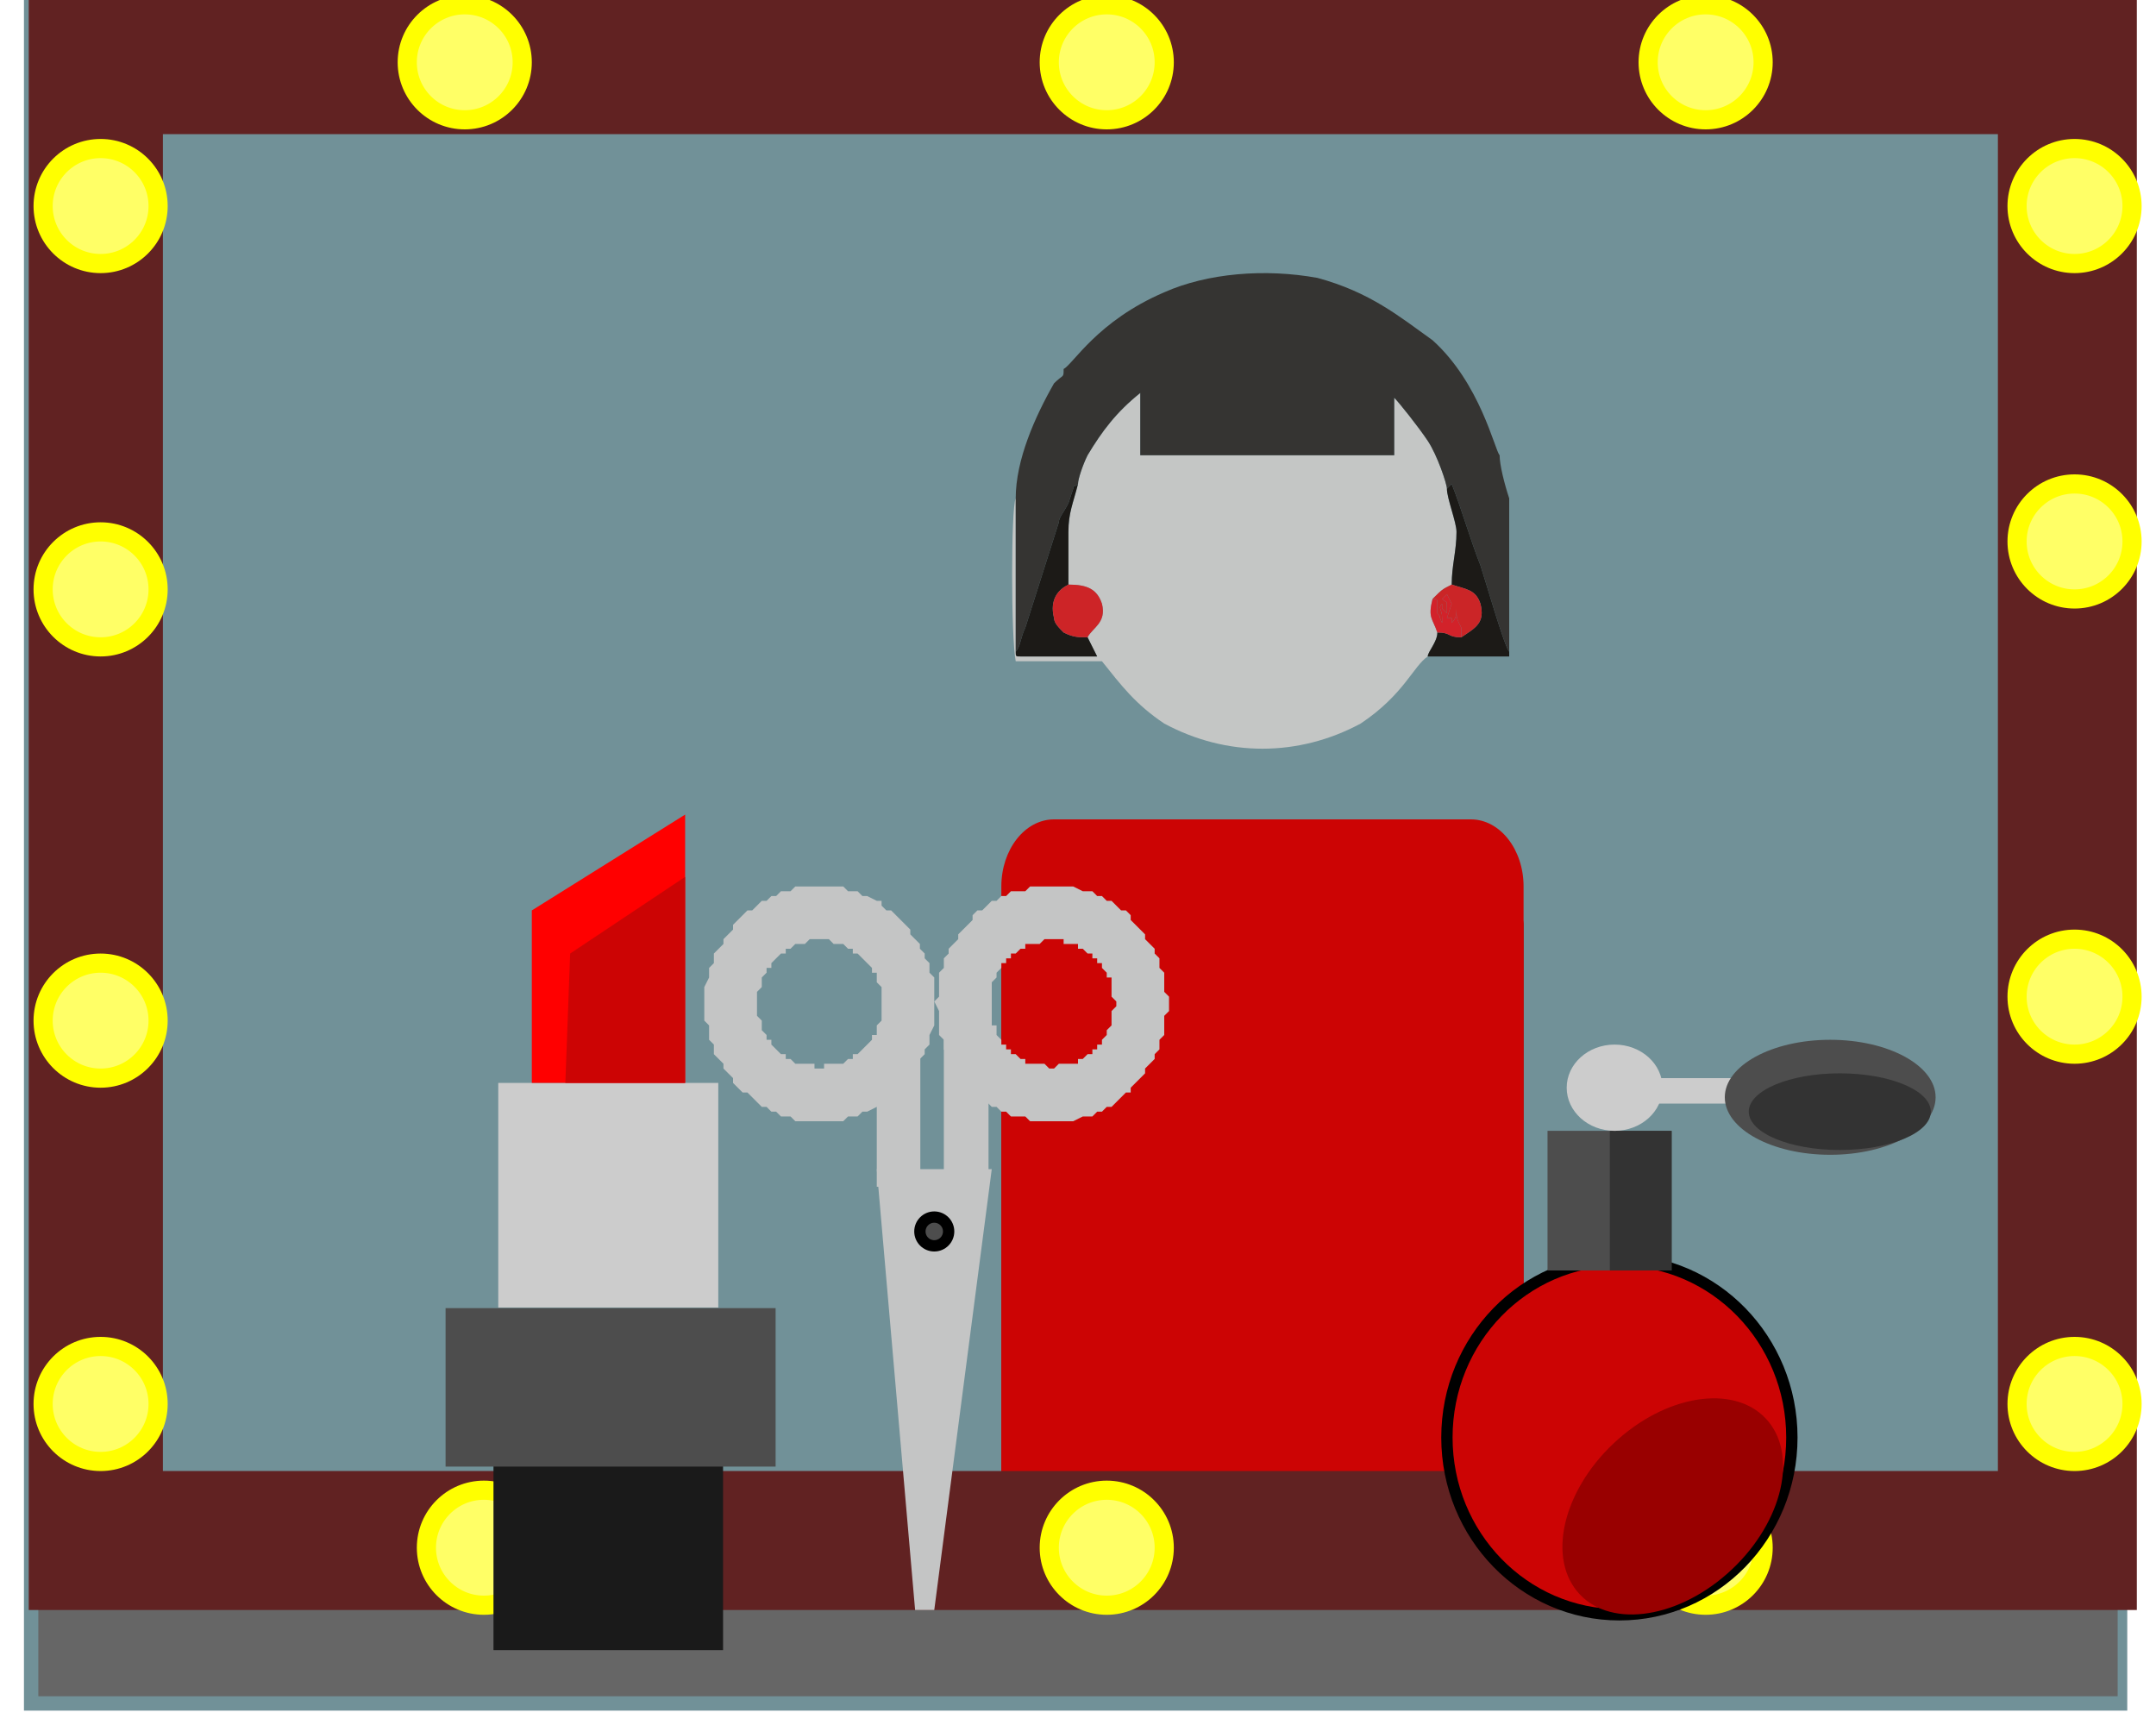
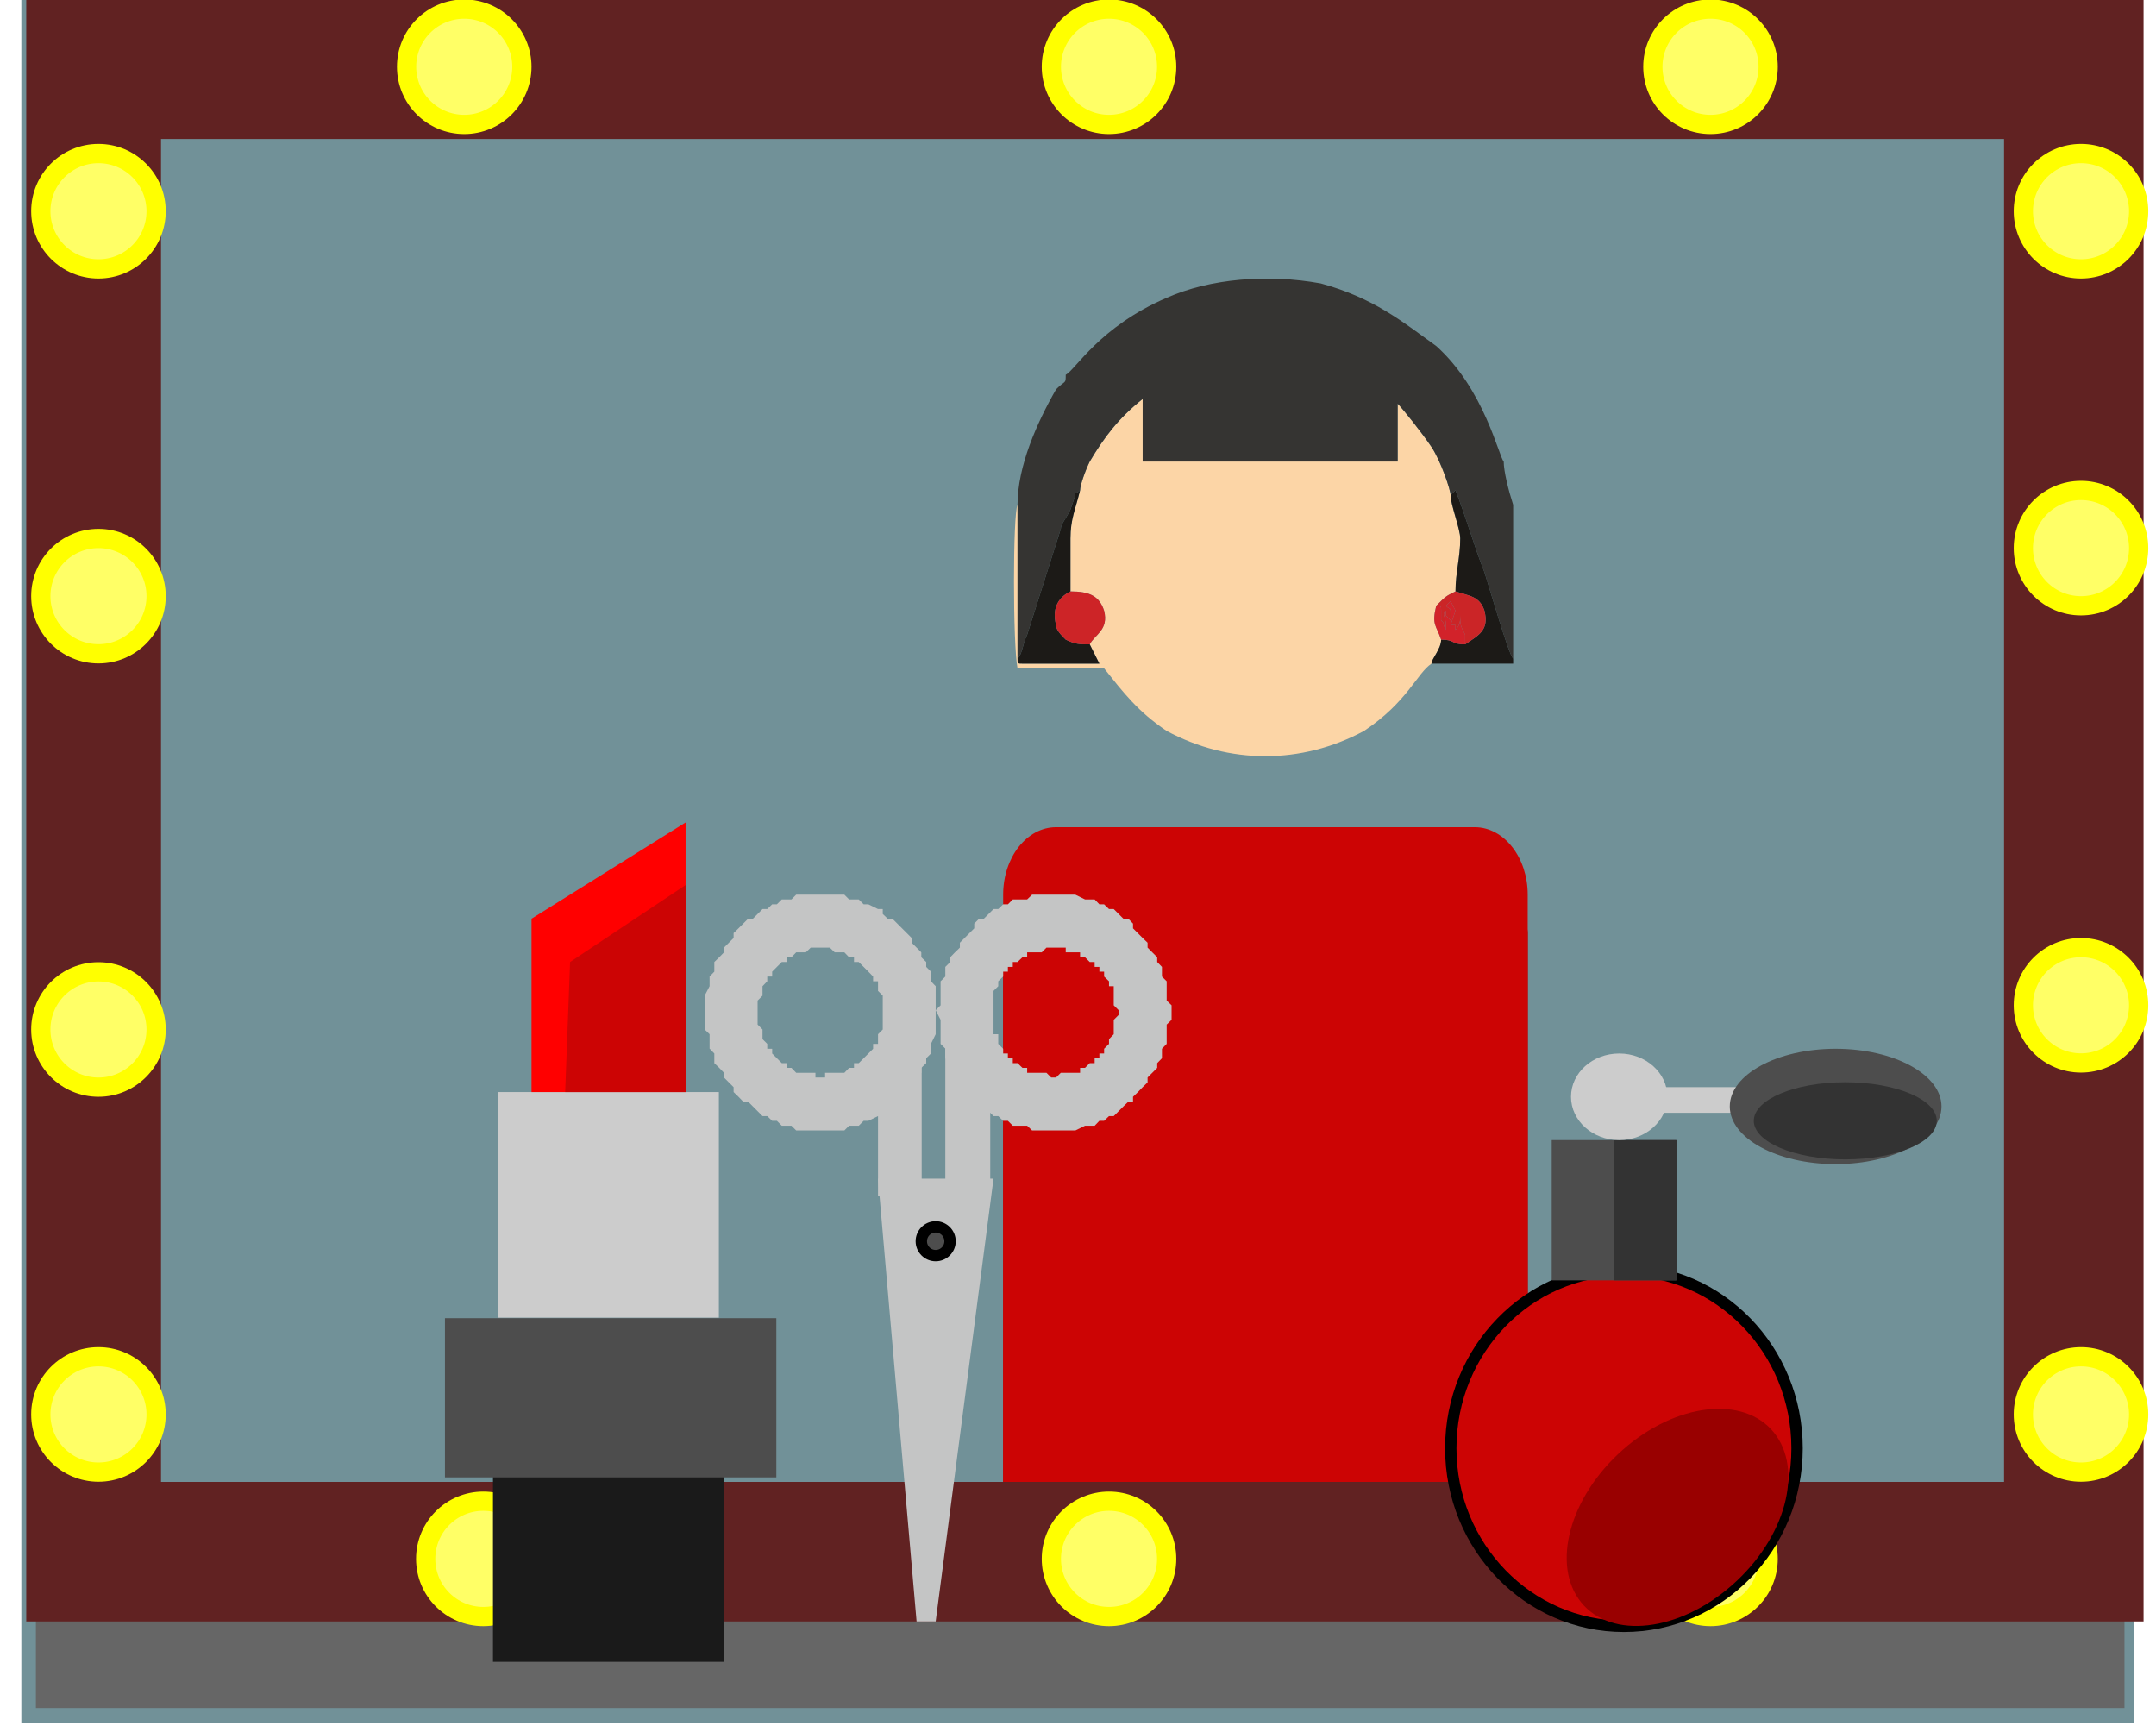
- <svg xmlns="http://www.w3.org/2000/svg" width="450" height="360" viewBox="0 0 450 360" shape-rendering="geometricPrecision" text-rendering="geometricPrecision" image-rendering="optimizeQuality" fill-rule="evenodd" clip-rule="evenodd">
+ <svg xmlns="http://www.w3.org/2000/svg" xml:space="preserve" width="118.533mm" height="94.827mm" version="1.1" style="shape-rendering:geometricPrecision; text-rendering:geometricPrecision; image-rendering:optimizeQuality; fill-rule:evenodd; clip-rule:evenodd" viewBox="0 0 11853 9483">
  <defs>
-     <style>.str0{stroke:#ff0;stroke-width:3.999}.str1{stroke:#000;stroke-width:2.362}.fil6{fill:#1a1a1a}.fil17{fill:#1c1a17}.fil14,.fil12{fill:#333}.fil16{fill:#353432}.fil7{fill:#4d4d4d}.fil1{fill:#666}.fil0{fill:#719198}.fil2,.fil11{fill:#900}.fil21{fill:#c4c5c5}.fil15{fill:#c4c6c5}.fil19{fill:#cb2527}.fil3{fill:#cc0404}.fil13,.fil8{fill:#CCC}.fil18{fill:#cd2427}.fil20{fill:#d2222a}.fil9{fill:red}.fil5{fill:#FF6}.fil4{fill:#612222}.fil4,.fil10{fill-rule:nonzero}.fil10{fill:#c4c5c5}</style>
+     <style type="text/css">
+    
+     .str0 {stroke:yellow;stroke-width:105.81}
+     .str1 {stroke:black;stroke-width:62.5}
+     .fil12 {fill:#FCD5A6}
+     .fil6 {fill:#1A1A1A}
+     .fil14 {fill:#1C1A17}
+     .fil11 {fill:#333333}
+     .fil13 {fill:#353432}
+     .fil7 {fill:#4D4D4D}
+     .fil1 {fill:#666666}
+     .fil0 {fill:#719198}
+     .fil2 {fill:#990000}
+     .fil18 {fill:#C4C5C5}
+     .fil16 {fill:#CB2527}
+     .fil3 {fill:#CC0404}
+     .fil8 {fill:#CCCCCC}
+     .fil15 {fill:#CD2427}
+     .fil17 {fill:#D2222A}
+     .fil9 {fill:red}
+     .fil5 {fill:#FFFF66}
+     .fil4 {fill:#612222;fill-rule:nonzero}
+     .fil10 {fill:#C4C5C5;fill-rule:nonzero}
+    
+   </style>
  </defs>
  <g id="Слой_x0020_1">
-     <path class="fil0" d="M5-1h439v358H5z" />
-     <path class="fil1" d="M8 329h433.998v25H8z" />
-     <rect class="fil2" x="209" y="191" width="109" height="125" rx="1" ry="2" />
-     <rect class="fil3" x="209" y="171" width="109" height="158" rx="11" ry="14" />
-     <path class="fil4" d="M431 28H20V-1h411l15 15-15 14zm0-29h15v15L431-1zm-14 322V14h29v307l-15 15-14-15zm29 0v15h-15l15-15zM20 307h411v29H20L6 321l14-14zm0 29H6v-15l14 15zM34 14v307H6V14L20-1l14 15zM6 14V-1h14L6 14z" />
-     <circle class="fil5 str0" cx="21" cy="43" r="12" />
-     <circle class="fil5 str0" cx="21" cy="293" r="12" />
-     <circle class="fil5 str0" cx="21" cy="123" r="12" />
-     <circle class="fil5 str0" cx="21" cy="213" r="12" />
-     <circle class="fil5 str0" cx="117" cy="323" r="12" />
-     <circle class="fil5 str0" cx="433" cy="43" r="12" />
-     <circle class="fil5 str0" cx="433" cy="113" r="12" />
-     <circle class="fil5 str0" cx="433" cy="208" r="12" />
-     <circle class="fil5 str0" cx="433" cy="293" r="12" />
-     <circle class="fil5 str0" cx="356" cy="323" r="12" />
-     <circle class="fil5 str0" cx="231" cy="323" r="12" />
-     <circle class="fil5 str0" cx="97" cy="13" r="12" />
-     <circle class="fil5 str0" cx="231" cy="13" r="12" />
-     <circle class="fil5 str0" cx="356" cy="13" r="12" />
-     <circle class="fil5 str0" cx="101" cy="323" r="12" />
-     <path class="fil6" d="M103 285h47.917v59.375H103z" />
-     <path class="fil7" d="M93 273h68.886v33.072H93z" />
-     <path class="fil8" d="M104 226h45.92v46.876H104z" />
-     <path class="fil9" d="M111 190l32-20v56h-32z" />
-     <path class="fil3" d="M119 199l24-16v43h-25z" />
-     <path class="fil10" d="M244 209h-11l-1-1v-4h-1v-1l-1-1v-1h-1v-1h-1v-1h-1l-1-1h-1v-1h-3v-1h-2v-11h4l2 1h2l1 1h1l1 1h1l1 1 1 1h1l1 1v1l1 1 1 1 1 1v1l1 1 1 1v1l1 1v2l1 1v4l1 1v1zm-24 25v-11l1-1h4v-1h1l1-1h1v-1h1v-1h1v-1l1-1v-1l1-1v-3l1-1v-1h11v2l-1 1v4l-1 1v2l-1 1v1l-1 1-1 1v1l-1 1-1 1-1 1v1h-1l-1 1-1 1-1 1h-1l-1 1h-1l-1 1h-2l-2 1h-4zm-25-25h12v5h1v2l1 1v1h1v1h1v1h1l1 1h1v1h4l1 1h1v11h-5l-1-1h-3l-1-1h-1l-1-1h-1l-1-1-1-1-1-1h-1v-1l-1-1-1-1-1-1v-1l-1-1-1-1v-1l-1-1v-2l-1-1v-5l-1-2zm25-24v11h-2l-1 1h-3v1h-1l-1 1h-1v1h-1v1h-1v1l-1 1v1l-1 1v4h-12l1-1v-5l1-1v-2l1-1v-1l1-1 1-1v-1l1-1 1-1 1-1v-1l1-1h1l1-1 1-1h1l1-1h1l1-1h3l1-1h5z" />
-     <ellipse class="fil3 str1" cx="338" cy="300" rx="36" ry="37" />
-     <ellipse class="fil11" transform="matrix(.32823 -.28935 .2773 .3425 349.135 314.38)" rx="61" ry="41" />
-     <path class="fil7" d="M323 236h25.854v29.14H323z" />
-     <path class="fil12" d="M336 236h12.926v29.14H336z" />
-     <ellipse class="fil13" cx="337" cy="227" rx="10" ry="9" />
-     <path class="fil13" d="M343 225h19.553v5.318H343z" />
-     <ellipse class="fil7" cx="382" cy="229" rx="22" ry="12" />
-     <ellipse class="fil14" cx="384" cy="232" rx="19" ry="8" />
-     <path class="fil15" d="M225 101c-1 4-2 6-2 10v11c4 0 6 1 7 4 1 4-2 5-3 7l2 4h-16c-1 0-1 0-1-1v-32c-1 2-1 29 0 34h18c4 5 7 9 13 13 13 7 28 7 41 0 9-6 11-12 14-14 0-1 2-3 2-5-1-3-2-3-1-7 2-2 2-2 4-3 0-4 1-7 1-11 0-2-2-7-2-9 0-1-2-7-4-10s-6-8-7-9v12h-53V82c-5 4-8 8-11 13-1 2-2 5-2 6z" />
-     <path class="fil16" d="M222 77c0 2 0 1-2 3-4 7-8 16-8 24v32c1-1 1-3 2-5l7-22c0-1 1-2 2-4l1-3c0-1 0 0 1-1 0-1 1-4 2-6 3-5 6-9 11-13v13h53V83c1 1 5 6 7 9s4 9 4 10l1-1c2 5 4 12 6 17 1 3 5 17 6 18v-21-11c-1-3-2-7-2-9-1-1-4-15-14-24-7-5-13-10-24-13-11-2-23-1-32 3-14 6-19 15-21 16z" />
-     <path class="fil17" d="M212 136c0 1 0 1 1 1h16l-2-4c-2 0-3 0-5-1-1-1-2-2-2-3-1-4 1-6 3-7v-11c0-4 1-6 2-10-1 1-1 0-1 1l-1 3c-1 2-2 3-2 4l-7 22c-1 2-1 4-2 5zM302 102c0 2 2 7 2 9 0 4-1 7-1 11 3 1 5 1 6 4 1 4-1 5-4 7-3 0-2-1-5-1 0 2-2 4-2 5h17v-1c-1-1-5-15-6-18-2-5-4-12-6-17l-1 1z" />
-     <path class="fil18" d="M227 133c1-2 4-3 3-7-1-3-3-4-7-4-2 1-4 3-3 7 0 1 1 2 2 3 2 1 3 1 5 1z" />
-     <path class="fil19" d="M299 125c1 0 1 0 1 1v2c1 1 0 0 1 2v-1c0-2-1-2 0-3v1l1 1v-1c0-2 0-1-1-2l1-1 1 2-1 3h1v1c1-1 1-2 1-3 0 2 0 2 1 4v2c3-2 5-3 4-7-1-3-3-3-6-4-2 1-2 1-4 3z" />
-     <path class="fil20" d="M300 132c3 0 2 1 5 1v-1-1c-1-2-1-2-1-4 0 1 0 2-1 3v-1h-1l1-3-1-2-1 1c1 1 1 0 1 2v1l-1-1v-1c-1 1 0 1 0 3v1c-1-2 0-1-1-2v-2c0-1 0-1-1-1-1 4 0 4 1 7z" />
-     <path class="fil21" d="M183 244h24l-12 92h-4z" />
-     <path class="fil21" d="M197 216h9.326v31.745H197zM183 218h9.088v29.668H183z" />
-     <path class="fil10" d="M195 209h-11v-3l-1-1v-2h-1v-1l-1-1-1-1-1-1h-1v-1h-1l-1-1h-2l-1-1h-2v-11h5l1 1h2l1 1h1l2 1h1v1l1 1h1l1 1 1 1 1 1 1 1v1l1 1 1 1v1l1 1v1l1 1v2l1 1v5zm-24 25v-11h1v-1h4l1-1h1v-1h1l1-1 1-1 1-1v-1h1v-2l1-1v-4h11v5l-1 2v2l-1 1v1l-1 1v1l-1 1-1 1v1l-1 1-1 1-1 1h-1l-1 1-1 1v1h-1l-2 1h-1l-1 1h-2l-1 1h-5zm-24-25h11v3l1 1v2l1 1v1h1v1l1 1 1 1h1v1h1l1 1h4v1h1v11h-5l-1-1h-2l-1-1h-1l-1-1h-1l-1-1-1-1-1-1h-1l-1-1-1-1v-1l-1-1-1-1v-1l-1-1-1-1v-2l-1-1v-3l-1-1v-4zm24-24v11h-2l-1 1h-2l-1 1h-1v1h-1l-1 1-1 1v1h-1v1l-1 1v2l-1 1v2h-11v-3l1-2v-2l1-1v-2l1-1 1-1v-1l1-1 1-1v-1l1-1 1-1 1-1h1l1-1 1-1h1l1-1h1l1-1h2l1-1h5z" />
-     <circle class="fil7 str1" cx="195" cy="257" r="3" />
+     <polygon class="fil0" points="117,-3 11733,-3 11733,9469 117,9469 " />
+     <polygon class="fil1" points="197,8728 11680,8728 11680,9389 197,9389 " />
+     <path class="fil2" d="M5541 5077l2831 0c15,0 27,23 27,52l0 3202c0,29 -12,53 -27,53l-2831 0c-14,0 -26,-24 -26,-53l0 -3201c0,-30 12,-53 26,-53z" />
+     <path class="fil3" d="M5806 4547l2302 0c160,0 291,166 291,371l0 3439c0,205 -131,371 -291,371l-2302 0c-161,0 -291,-166 -291,-371l0 -3439c0,-205 130,-371 291,-371z" />
+     <path class="fil4" d="M11389 764l-10875 0 0 -767 10875 0 396 396 -396 371 0 0zm0 -767l396 0 0 396 -396 -396zm-371 8519l0 -8123 767 0 0 8123 -396 397 -371 -397 0 0zm767 0l0 397 -396 0 396 -397 0 0zm-11271 -370l10875 0 0 767 -10875 0 -370 -397 370 -370zm0 767l-370 0 0 -397 370 397zm371 -8520l0 8123 -741 0 0 -8123 370 -396 371 396zm-741 0l0 -396 370 0 -370 396z" />
+     <circle class="fil5 str0" cx="541" cy="1161" r="317" />
+     <circle class="fil5 str0" cx="541" cy="7775" r="317" />
+     <circle class="fil5 str0" cx="541" cy="3277" r="317" />
+     <circle class="fil5 str0" cx="541" cy="5659" r="317" />
+     <circle class="fil5 str0" cx="3081" cy="8569" r="317" />
+     <circle class="fil5 str0" cx="11441" cy="1161" r="317" />
+     <circle class="fil5 str0" cx="11441" cy="3013" r="317" />
+     <circle class="fil5 str0" cx="11441" cy="5526" r="317" />
+     <circle class="fil5 str0" cx="11441" cy="7775" r="317" />
+     <circle class="fil5 str0" cx="9404" cy="8569" r="317" />
+     <circle class="fil5 str0" cx="6097" cy="8569" r="317" />
+     <circle class="fil5 str0" cx="2552" cy="367" r="317" />
+     <circle class="fil5 str0" cx="6097" cy="367" r="317" />
+     <circle class="fil5 str0" cx="9404" cy="367" r="317" />
+     <circle class="fil5 str0" cx="2657" cy="8569" r="317" />
+     <polygon class="fil6" points="2710,7564 3978,7564 3978,9135 2710,9135 " />
+     <polygon class="fil7" points="2446,7246 4268,7246 4268,8121 2446,8121 " />
+     <polygon class="fil8" points="2737,6003 3952,6003 3952,7243 2737,7243 " />
+     <polygon class="fil9" points="2922,5050 3769,4521 3769,6003 2922,6003 " />
+     <polygon class="fil3" points="3134,5288 3769,4865 3769,6003 3107,6003 " />
+     <path class="fil10" d="M6441 5553l-291 0 -27 -27 0 -105 -26 0 0 -27 -27 -26 0 -27 -26 0 0 -26 -26 0 0 -27 -27 0 -26 -26 -27 0 0 -27 -79 0 0 -26 -53 0 0 -291 106 0 53 26 53 0 26 27 26 0 27 26 26 0 27 27 26 26 27 0 26 27 0 26 27 27 26 26 27 26 0 27 26 26 27 27 0 26 26 27 0 53 26 26 0 106 27 26 0 27 0 0zm-635 661l0 -291 26 -26 106 0 0 -27 27 0 26 -26 27 0 0 -27 26 0 0 -26 26 0 0 -26 27 -27 0 -26 26 -27 0 -79 27 -27 0 -26 291 0 0 53 -27 26 0 106 -26 27 0 52 -26 27 0 26 -27 27 -26 26 0 27 -27 26 -26 27 -27 26 0 27 -26 0 -27 26 -26 26 -27 27 -26 0 -27 26 -26 0 -26 27 -53 0 -53 26 -106 0zm-662 -661l318 0 0 132 26 0 0 53 27 27 0 26 26 0 0 26 27 0 0 27 26 0 27 26 26 0 0 27 106 0 26 26 27 0 0 291 -132 0 -27 -26 -79 0 -27 -27 -26 0 -27 -26 -26 0 -27 -27 -26 -26 -26 -26 -27 0 0 -27 -26 -26 -27 -27 -26 -26 0 -27 -27 -26 -26 -27 0 -26 -27 -27 0 -53 -26 -26 0 -132 -27 -53 0 0zm662 -635l0 291 -53 0 -26 26 -80 0 0 27 -26 0 -27 26 -26 0 0 27 -27 0 0 26 -26 0 0 27 -27 26 0 27 -26 26 0 106 -318 0 27 -27 0 -132 26 -26 0 -53 27 -27 0 -26 26 -27 27 -26 0 -27 26 -26 27 -27 26 -26 0 -26 27 -27 26 0 26 -26 27 -27 26 0 27 -26 26 0 27 -27 79 0 27 -26 132 0z" />
+     <ellipse class="fil3 str1" cx="8928" cy="7961" rx="952" ry="979" />
+     <ellipse class="fil2" transform="matrix(0.32823 -0.28935 0.2773 0.3425 9222.57 8341.02)" rx="1614" ry="1085" />
+     <polygon class="fil7" points="8531,6267 9215,6267 9215,7038 8531,7038 " />
+     <polygon class="fil11" points="8875,6267 9217,6267 9217,7038 8875,7038 " />
+     <ellipse class="fil8" cx="8902" cy="6029" rx="265" ry="238" />
+     <polygon class="fil8" points="9060,5976 9578,5976 9578,6117 9060,6117 " />
+     <ellipse class="fil7" cx="10092" cy="6082" rx="582" ry="317" />
+     <ellipse class="fil11" cx="10145" cy="6161" rx="503" ry="212" />
+     <path class="fil12" d="M5938 2695c-26,106 -53,159 -53,265l0 291c106,0 159,26 185,106 27,106 -52,132 -79,185l53 106 -423 0c-27,0 -27,0 -27,-27l0 -846c-26,53 -26,767 0,899l476 0c106,133 186,238 344,344 344,185 741,185 1085,0 238,-158 291,-317 371,-370 0,-27 53,-80 53,-132 -27,-80 -53,-80 -27,-186 53,-53 53,-53 106,-79 0,-106 26,-185 26,-291 0,-53 -53,-185 -53,-238 0,-27 -52,-185 -105,-265 -53,-79 -159,-211 -186,-238l0 318 -1402 0 0 -344c-132,105 -212,211 -291,344 -26,53 -53,132 -53,158z" />
+     <path class="fil13" d="M5859 2060c0,53 0,27 -53,80 -106,185 -212,423 -212,635l0 846c27,-26 27,-79 53,-132l185 -582c0,-26 27,-53 53,-106l27 -79c0,-27 0,0 26,-27 0,-26 27,-105 53,-158 79,-133 159,-239 291,-344l0 344 1402 0 0 -318c27,27 133,159 186,238 53,80 105,238 105,265l27 -27c53,133 106,318 159,450 26,80 132,450 158,476l0 -555 0 -291c-26,-80 -52,-185 -52,-238 -27,-27 -106,-397 -371,-635 -185,-133 -344,-265 -635,-344 -291,-53 -608,-27 -847,79 -370,159 -502,397 -555,423l0 0z" />
+     <path class="fil14" d="M5594 3621c0,27 0,27 27,27l423 0 -53 -106c-53,0 -79,0 -132,-26 -27,-27 -53,-53 -53,-80 -27,-106 26,-159 79,-185l0 -291c0,-106 27,-159 53,-265 -26,27 -26,0 -26,27l-27 79c-26,53 -53,80 -53,106l-185 582c-26,53 -26,106 -53,132l0 0zm2381 -899c0,53 53,185 53,238 0,106 -26,185 -26,291 79,26 132,26 159,106 26,106 -27,132 -106,185 -80,0 -53,-26 -132,-26 0,52 -53,105 -53,132l449 0 0 -27c-26,-26 -132,-396 -158,-476 -53,-132 -106,-317 -159,-450l-27 27z" />
+     <path class="fil15" d="M5991 3542c27,-53 106,-79 79,-185 -26,-80 -79,-106 -185,-106 -53,26 -106,79 -79,185 0,27 26,53 53,80 53,26 79,26 132,26l0 0z" />
+     <path class="fil16" d="M7896 3330c27,0 27,0 27,27l0 53c26,26 0,0 26,53l0 -27c0,-53 -26,-53 0,-79l0 26 26 27 0 -27c0,-53 0,-26 -26,-53l26 -26 27 53 -27 79 27 0 0 27c26,-27 26,-53 26,-80 0,53 0,53 27,106l0 53c79,-53 132,-79 106,-185 -27,-80 -80,-80 -159,-106 -53,26 -53,26 -106,79z" />
+     <path class="fil17" d="M7923 3516c79,0 52,26 132,26l0 -26 0 -27c-27,-53 -27,-53 -27,-106 0,27 0,53 -26,80l0 -27 -27 0 27 -79 -27 -53 -26 26c26,27 26,0 26,53l0 27 -26 -27 0 -26c-26,26 0,26 0,79l0 27c-26,-53 0,-27 -26,-53l0 -53c0,-27 0,-27 -27,-27 -26,106 0,106 27,186l0 0z" />
+     <polygon class="fil18" points="4827,6479 5462,6479 5144,8913 5039,8913 " />
+     <path class="fil18" d="M5197 5738l247 0 0 840 -247 0 0 -840zm-370 53l240 0 0 785 -240 0 0 -785z" />
+     <path class="fil10" d="M5144 5553l-291 0 0 -80 -26 -26 0 -53 -27 0 0 -26 -26 -27 -26 -26 -27 -27 -26 0 0 -26 -27 0 -26 -27 -53 0 -27 -26 -53 0 0 -291 133 0 26 26 53 0 27 27 26 0 53 26 26 0 0 27 27 26 26 0 27 27 26 26 27 27 26 26 0 26 27 27 26 26 0 27 27 26 0 27 26 26 0 53 26 27 0 132 0 0zm-635 661l0 -291 27 0 0 -26 106 0 26 -27 27 0 0 -26 26 0 27 -27 26 -26 26 -26 0 -27 27 0 0 -53 26 -26 0 -106 291 0 0 132 -26 53 0 53 -26 26 0 27 -27 26 0 27 -26 26 -27 27 0 26 -26 27 -27 26 -26 27 -27 0 -26 26 -27 26 0 27 -26 0 -53 26 -26 0 -27 27 -53 0 -26 26 -133 0zm-635 -661l291 0 0 79 27 27 0 53 26 26 0 27 27 0 0 26 26 26 27 27 26 0 0 26 27 0 26 27 106 0 0 26 26 0 0 291 -132 0 -26 -26 -53 0 -27 -27 -26 0 -27 -26 -26 0 -27 -27 -26 -26 -26 -26 -27 0 -26 -27 -27 -26 0 -27 -26 -26 -27 -27 0 -26 -26 -27 -27 -26 0 -53 -26 -27 0 -79 -27 -26 0 -106 0 0zm635 -635l0 291 -52 0 -27 26 -53 0 -26 27 -27 0 0 26 -26 0 -27 27 -26 26 0 27 -27 0 0 26 -26 27 0 52 -27 27 0 53 -291 0 0 -80 27 -52 0 -53 26 -27 0 -53 27 -26 26 -27 0 -26 27 -27 26 -26 0 -27 27 -26 26 -26 27 -27 26 0 26 -26 27 -27 26 0 27 -26 26 0 27 -27 53 0 26 -26 132 0z" />
+     <circle class="fil7 str1" cx="5144" cy="6823" r="79" />
  </g>
</svg>
